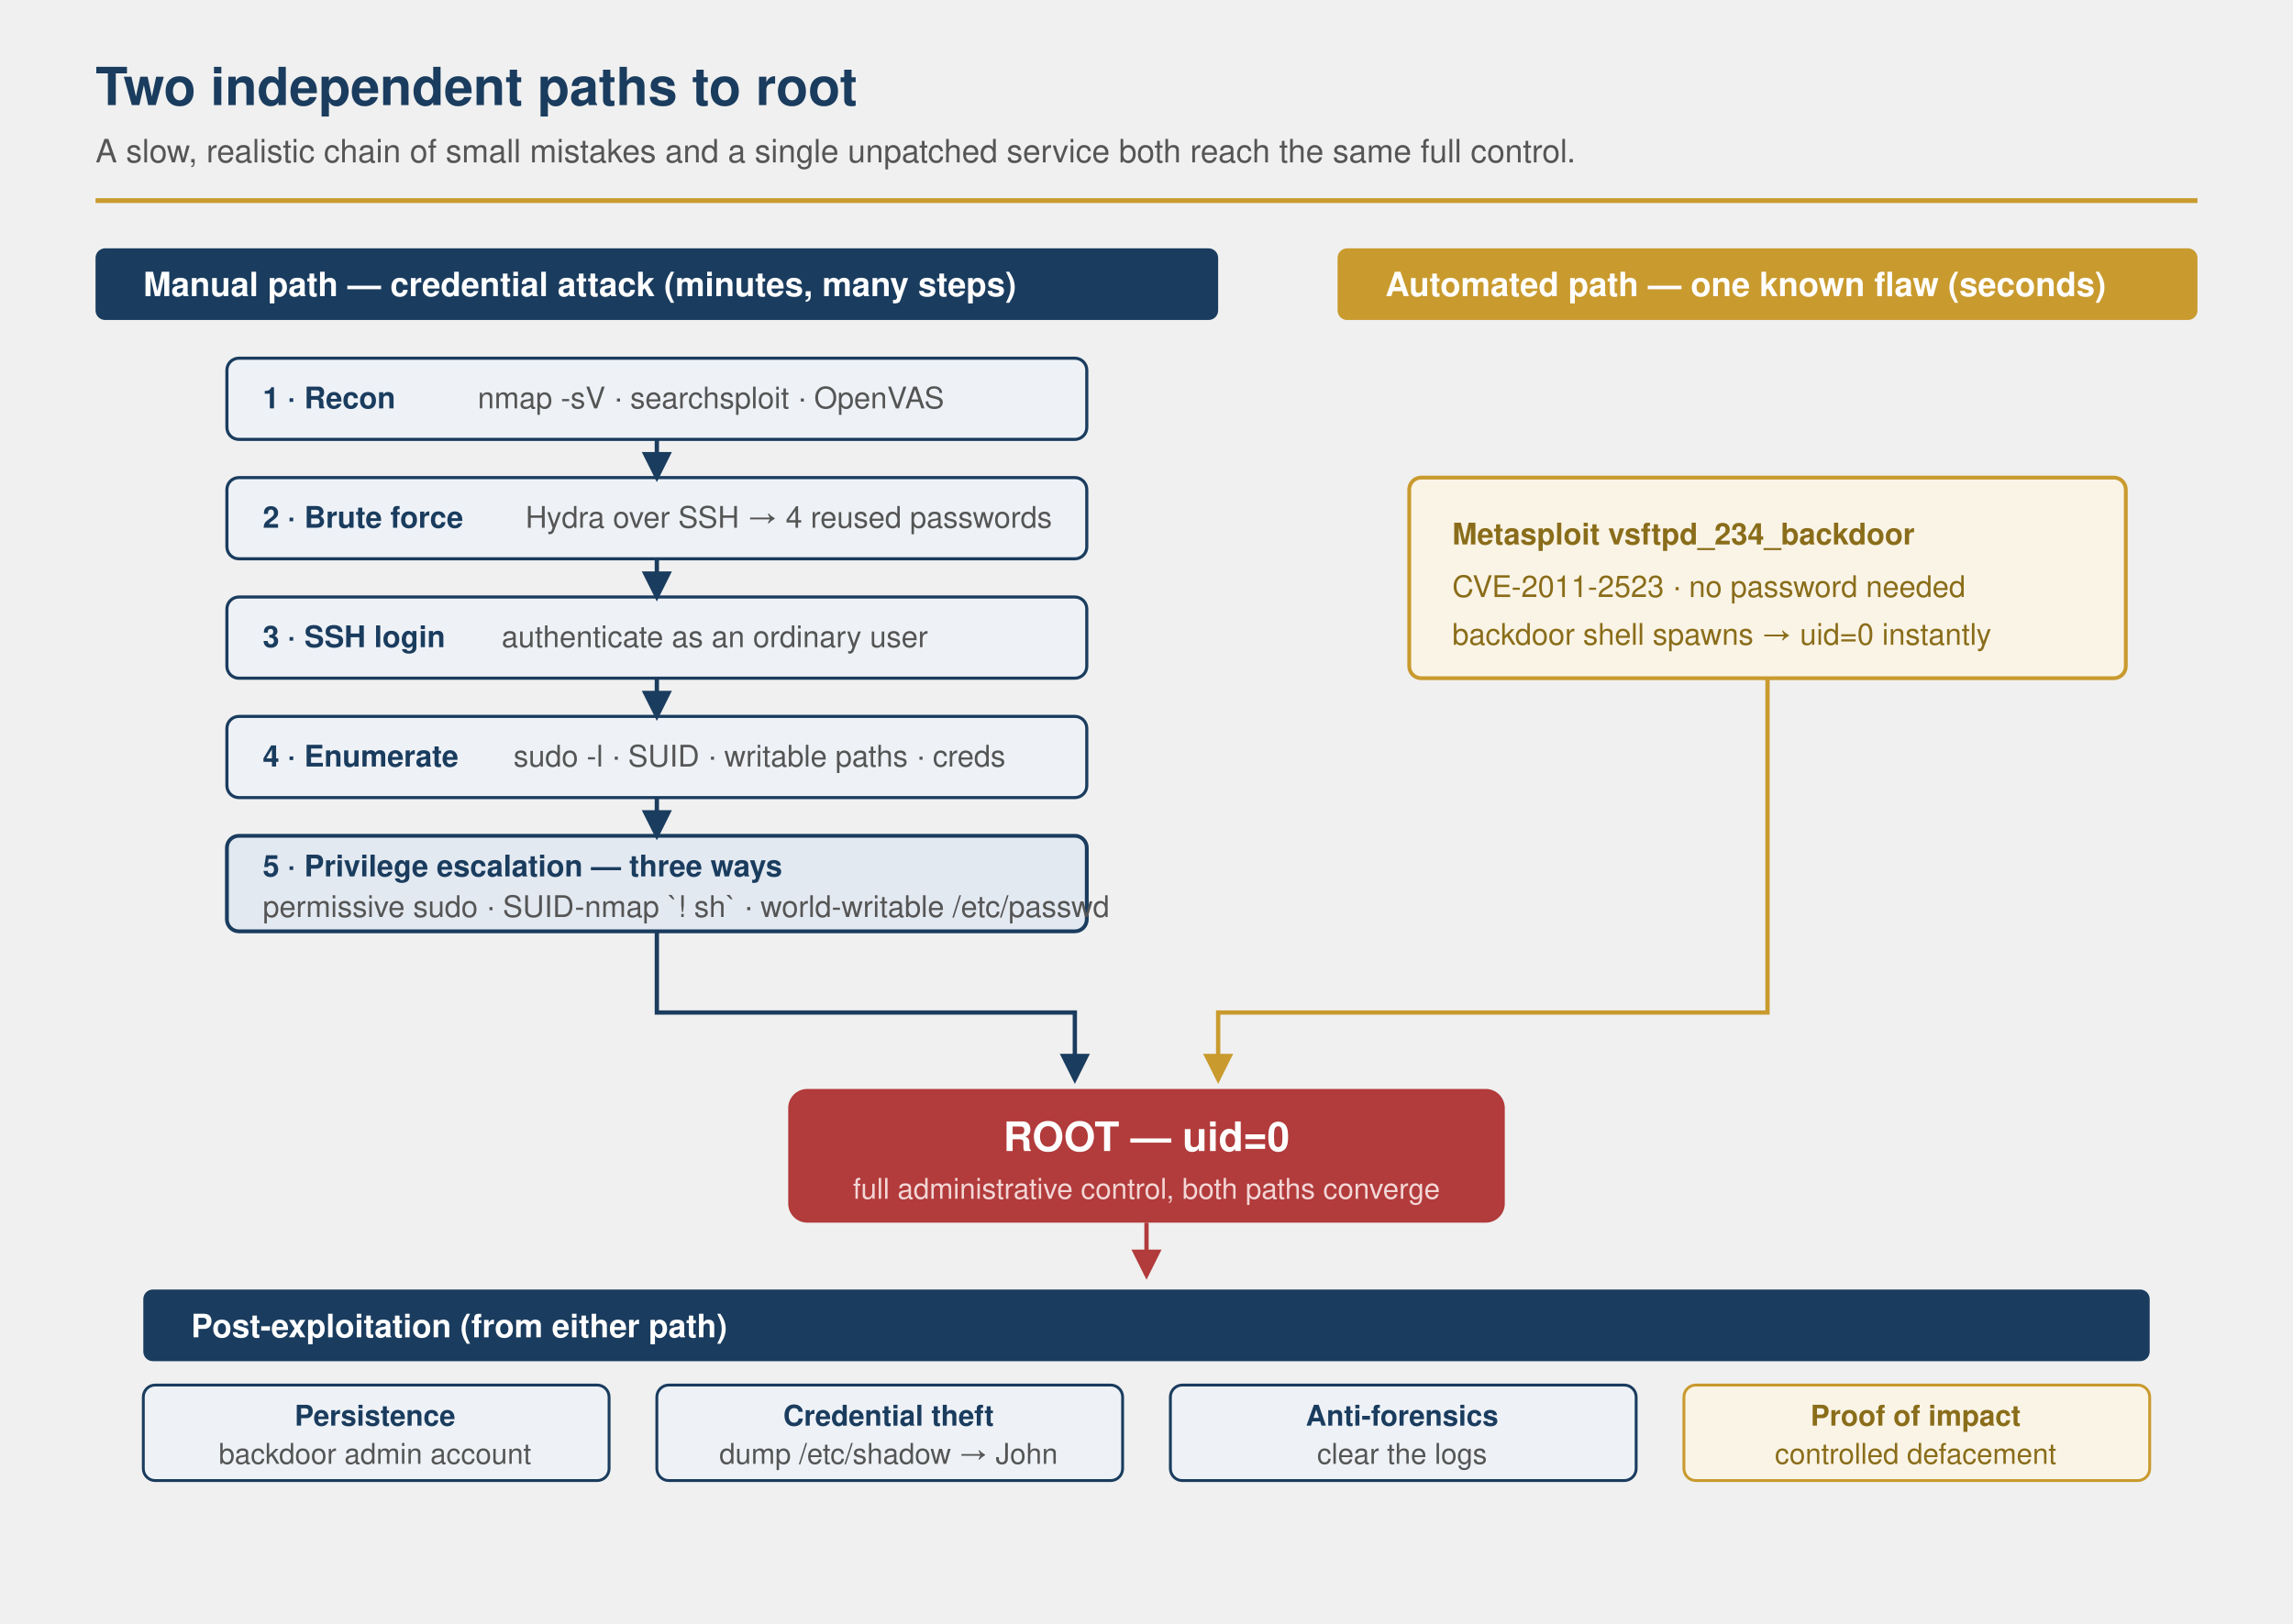
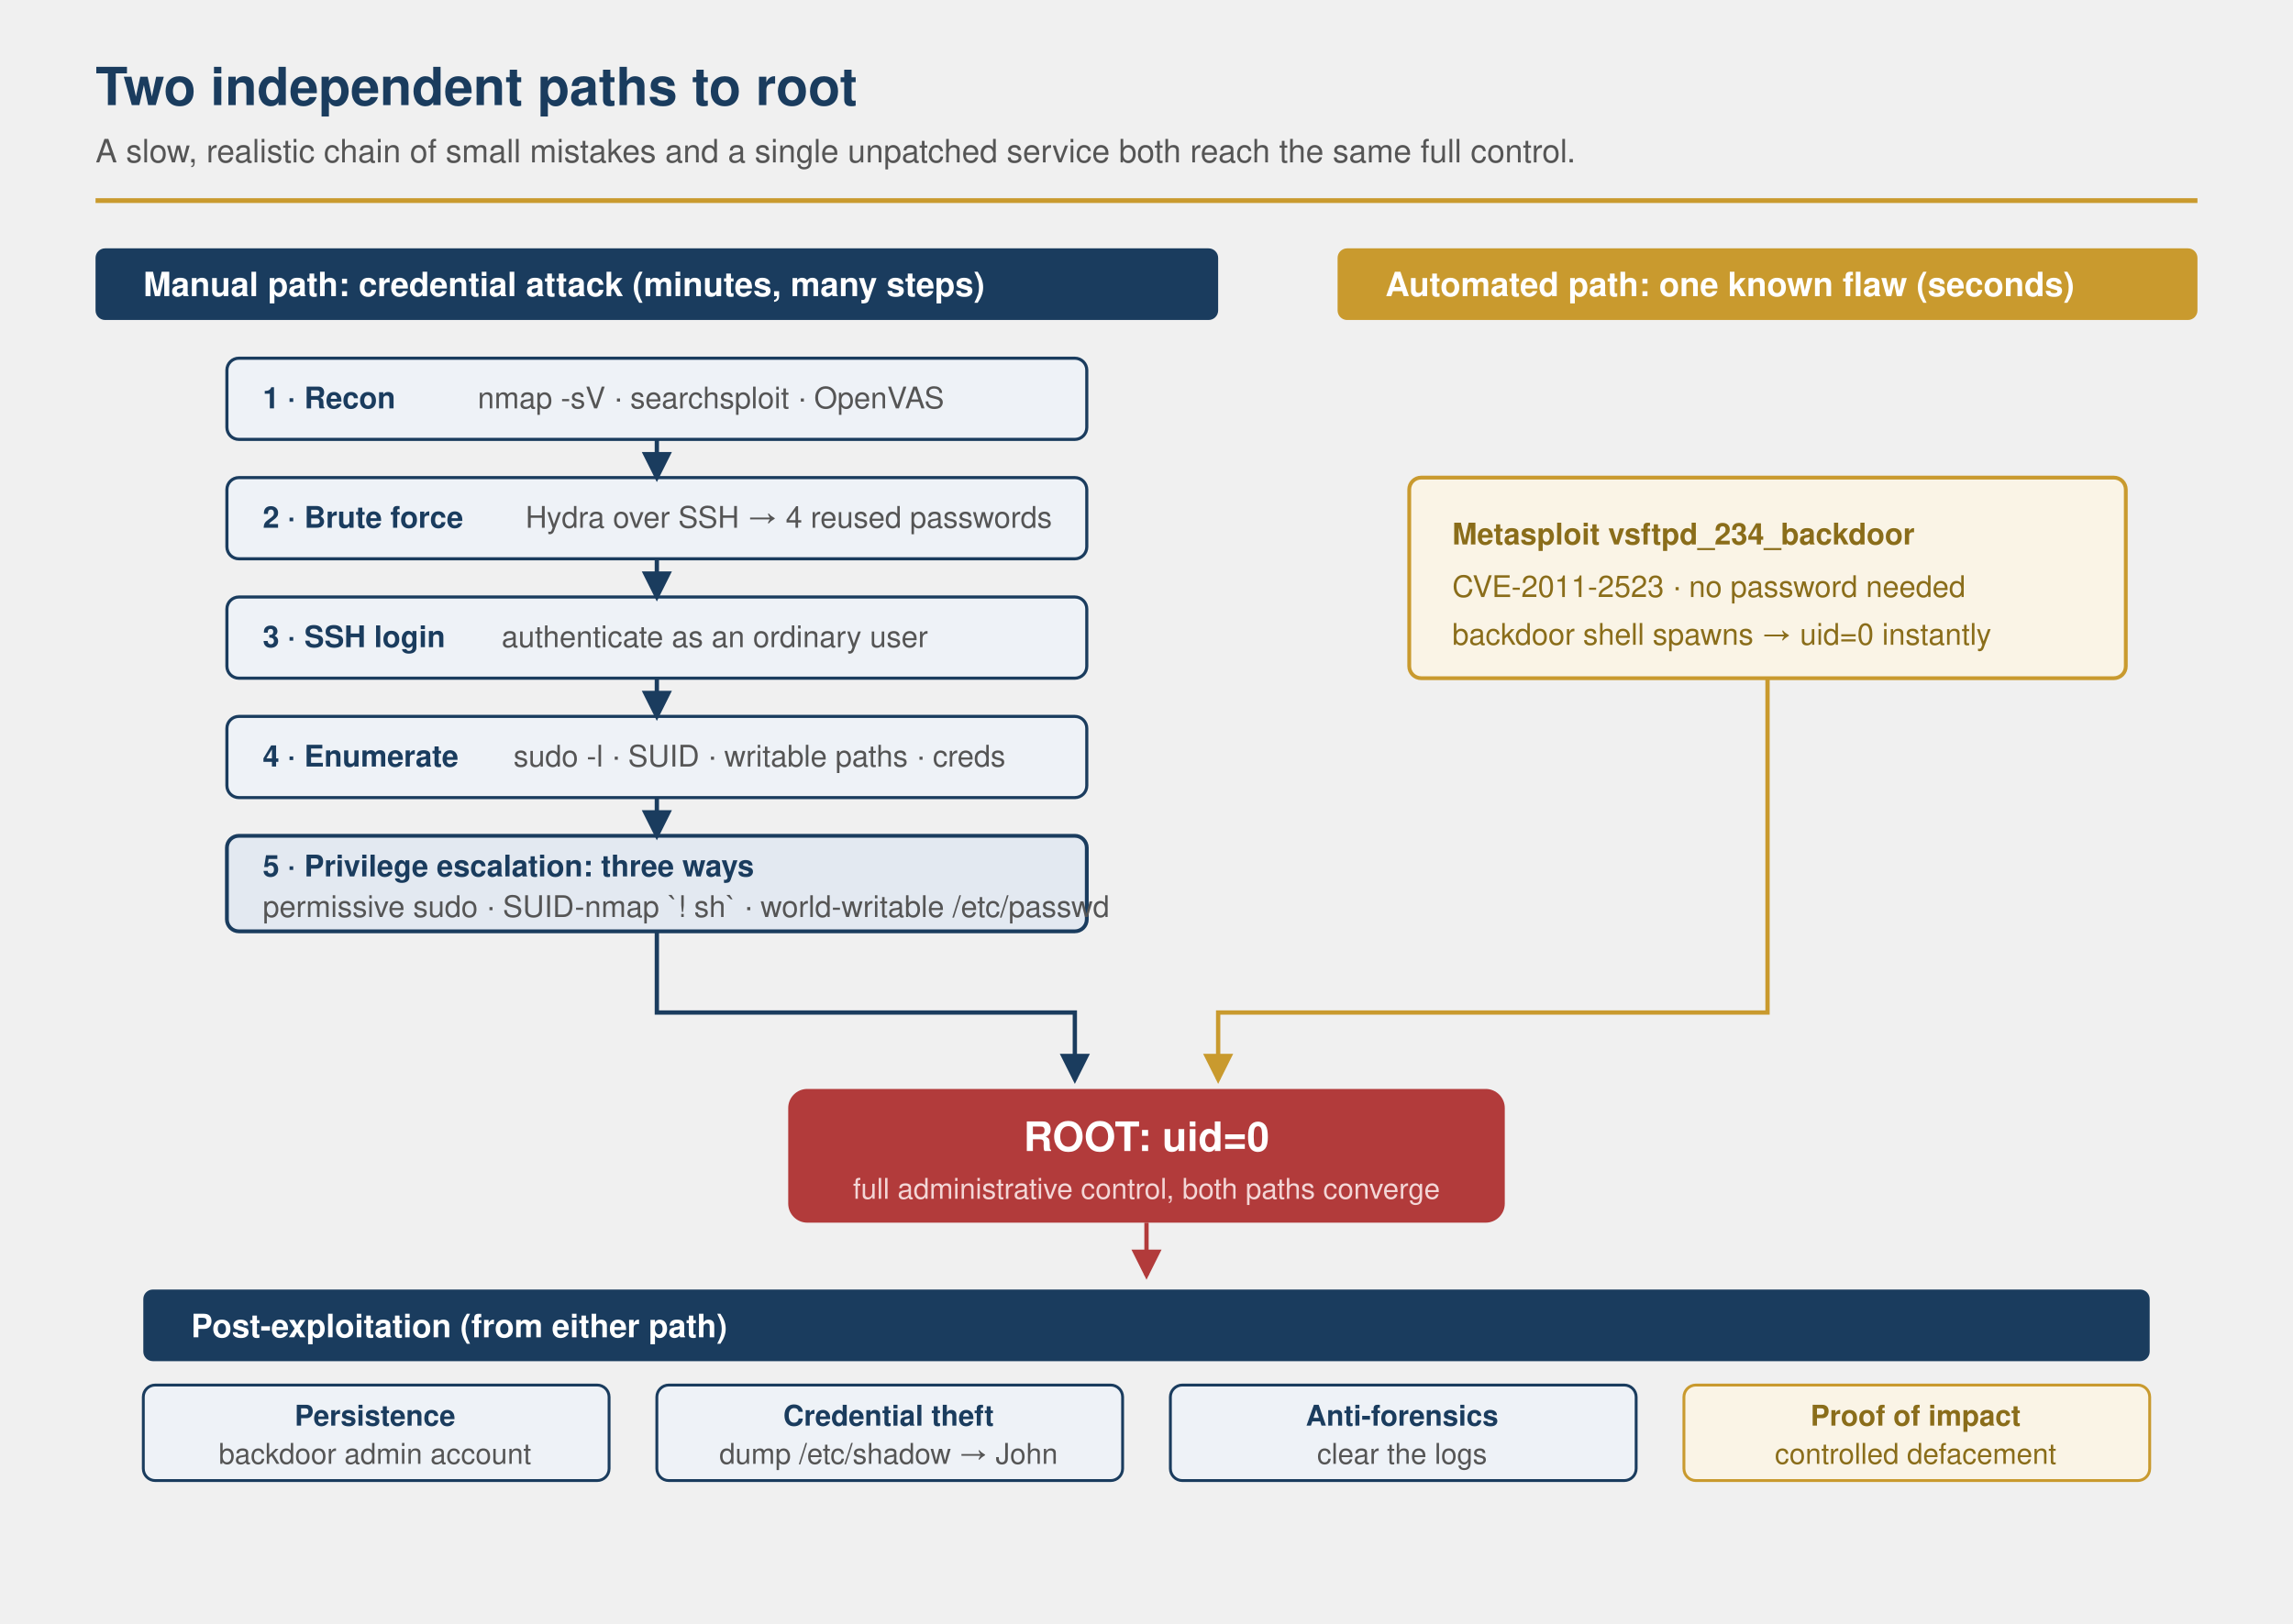
<svg xmlns="http://www.w3.org/2000/svg" viewBox="0 0 960 680" font-family="Helvetica, Arial, sans-serif">
  <text x="40" y="44" font-size="22" font-weight="700" fill="#1a3c5e">Two independent paths to root</text>
  <text x="40" y="68" font-size="13.5" fill="#555555">A slow, realistic chain of small mistakes and a single unpatched service both reach the same full control.</text>
  <line x1="40" y1="84" x2="920" y2="84" stroke="#c99a2e" stroke-width="2" />
  <defs>
    <marker id="aNavy" viewBox="0 0 10 10" refX="8.5" refY="5" markerWidth="7" markerHeight="7" orient="auto">
      <path d="M0,0 L10,5 L0,10 z" fill="#1a3c5e" />
    </marker>
    <marker id="aGold" viewBox="0 0 10 10" refX="8.5" refY="5" markerWidth="7" markerHeight="7" orient="auto">
      <path d="M0,0 L10,5 L0,10 z" fill="#c99a2e" />
    </marker>
    <marker id="aRed" viewBox="0 0 10 10" refX="8.5" refY="5" markerWidth="7" markerHeight="7" orient="auto">
      <path d="M0,0 L10,5 L0,10 z" fill="#b23b3b" />
    </marker>
  </defs>
  <rect x="40" y="104" width="470" height="30" rx="4" fill="#1a3c5e" />
-   <text x="60" y="124" font-size="14" font-weight="700" fill="#ffffff">Manual path — credential attack (minutes, many steps)</text>
+   <text x="60" y="124" font-size="14" font-weight="700" fill="#ffffff">Manual path: credential attack (minutes, many steps)</text>
  <rect x="560" y="104" width="360" height="30" rx="4" fill="#c99a2e" />
-   <text x="580" y="124" font-size="14" font-weight="700" fill="#ffffff">Automated path — one known flaw (seconds)</text>
+   <text x="580" y="124" font-size="14" font-weight="700" fill="#ffffff">Automated path: one known flaw (seconds)</text>
  <g font-size="12.5">
    <rect x="95" y="150" width="360" height="34" rx="5" fill="#eef2f7" stroke="#1a3c5e" stroke-width="1.3" />
    <text x="110" y="171" fill="#1a3c5e" font-weight="700">1 · Recon</text>
    <text x="200" y="171" fill="#555555">nmap -sV · searchsploit · OpenVAS</text>
    <rect x="95" y="200" width="360" height="34" rx="5" fill="#eef2f7" stroke="#1a3c5e" stroke-width="1.3" />
    <text x="110" y="221" fill="#1a3c5e" font-weight="700">2 · Brute force</text>
    <text x="220" y="221" fill="#555555">Hydra over SSH → 4 reused passwords</text>
    <rect x="95" y="250" width="360" height="34" rx="5" fill="#eef2f7" stroke="#1a3c5e" stroke-width="1.3" />
    <text x="110" y="271" fill="#1a3c5e" font-weight="700">3 · SSH login</text>
    <text x="210" y="271" fill="#555555">authenticate as an ordinary user</text>
    <rect x="95" y="300" width="360" height="34" rx="5" fill="#eef2f7" stroke="#1a3c5e" stroke-width="1.3" />
    <text x="110" y="321" fill="#1a3c5e" font-weight="700">4 · Enumerate</text>
    <text x="215" y="321" fill="#555555">sudo -l · SUID · writable paths · creds</text>
    <rect x="95" y="350" width="360" height="40" rx="5" fill="#e3e9f1" stroke="#1a3c5e" stroke-width="1.6" />
-     <text x="110" y="367" fill="#1a3c5e" font-weight="700">5 · Privilege escalation — three ways</text>
+     <text x="110" y="367" fill="#1a3c5e" font-weight="700">5 · Privilege escalation: three ways</text>
    <text x="110" y="384" fill="#555555">permissive sudo · SUID-nmap `! sh` · world-writable /etc/passwd</text>
  </g>
  <g>
    <line x1="275" y1="184" x2="275" y2="200" stroke="#1a3c5e" stroke-width="1.8" marker-end="url(#aNavy)" />
    <line x1="275" y1="234" x2="275" y2="250" stroke="#1a3c5e" stroke-width="1.8" marker-end="url(#aNavy)" />
    <line x1="275" y1="284" x2="275" y2="300" stroke="#1a3c5e" stroke-width="1.8" marker-end="url(#aNavy)" />
    <line x1="275" y1="334" x2="275" y2="350" stroke="#1a3c5e" stroke-width="1.8" marker-end="url(#aNavy)" />
  </g>
  <g font-size="12.5">
    <rect x="590" y="200" width="300" height="84" rx="5" fill="#faf4e6" stroke="#c99a2e" stroke-width="1.6" />
    <text x="608" y="228" fill="#8a6d1a" font-weight="700">Metasploit vsftpd_234_backdoor</text>
    <text x="608" y="250" fill="#8a6d1a">CVE-2011-2523 · no password needed</text>
    <text x="608" y="270" fill="#8a6d1a">backdoor shell spawns → uid=0 instantly</text>
  </g>
  <path d="M275,390 V424 H450 V452" fill="none" stroke="#1a3c5e" stroke-width="1.8" marker-end="url(#aNavy)" />
  <path d="M740,284 V424 H510 V452" fill="none" stroke="#c99a2e" stroke-width="1.8" marker-end="url(#aGold)" />
  <rect x="330" y="456" width="300" height="56" rx="8" fill="#b23b3b" />
-   <text x="480" y="482" font-size="17" font-weight="700" fill="#ffffff" text-anchor="middle">ROOT — uid=0</text>
+   <text x="480" y="482" font-size="17" font-weight="700" fill="#ffffff" text-anchor="middle">ROOT: uid=0</text>
  <text x="480" y="502" font-size="12" fill="#f3d6d6" text-anchor="middle">full administrative control, both paths converge</text>
  <line x1="480" y1="512" x2="480" y2="534" stroke="#b23b3b" stroke-width="1.8" marker-end="url(#aRed)" />
  <rect x="60" y="540" width="840" height="30" rx="4" fill="#1a3c5e" />
  <text x="80" y="560" font-size="13.5" font-weight="700" fill="#ffffff">Post-exploitation (from either path)</text>
  <g font-size="12">
    <rect x="60" y="580" width="195" height="40" rx="5" fill="#eef2f7" stroke="#1a3c5e" stroke-width="1.2" />
    <text x="157" y="597" fill="#1a3c5e" font-weight="700" text-anchor="middle">Persistence</text>
    <text x="157" y="613" fill="#555555" text-anchor="middle">backdoor admin account</text>
    <rect x="275" y="580" width="195" height="40" rx="5" fill="#eef2f7" stroke="#1a3c5e" stroke-width="1.2" />
    <text x="372" y="597" fill="#1a3c5e" font-weight="700" text-anchor="middle">Credential theft</text>
    <text x="372" y="613" fill="#555555" text-anchor="middle">dump /etc/shadow → John</text>
    <rect x="490" y="580" width="195" height="40" rx="5" fill="#eef2f7" stroke="#1a3c5e" stroke-width="1.2" />
    <text x="587" y="597" fill="#1a3c5e" font-weight="700" text-anchor="middle">Anti-forensics</text>
    <text x="587" y="613" fill="#555555" text-anchor="middle">clear the logs</text>
    <rect x="705" y="580" width="195" height="40" rx="5" fill="#faf4e6" stroke="#c99a2e" stroke-width="1.2" />
    <text x="802" y="597" fill="#8a6d1a" font-weight="700" text-anchor="middle">Proof of impact</text>
    <text x="802" y="613" fill="#8a6d1a" text-anchor="middle">controlled defacement</text>
  </g>
</svg>
